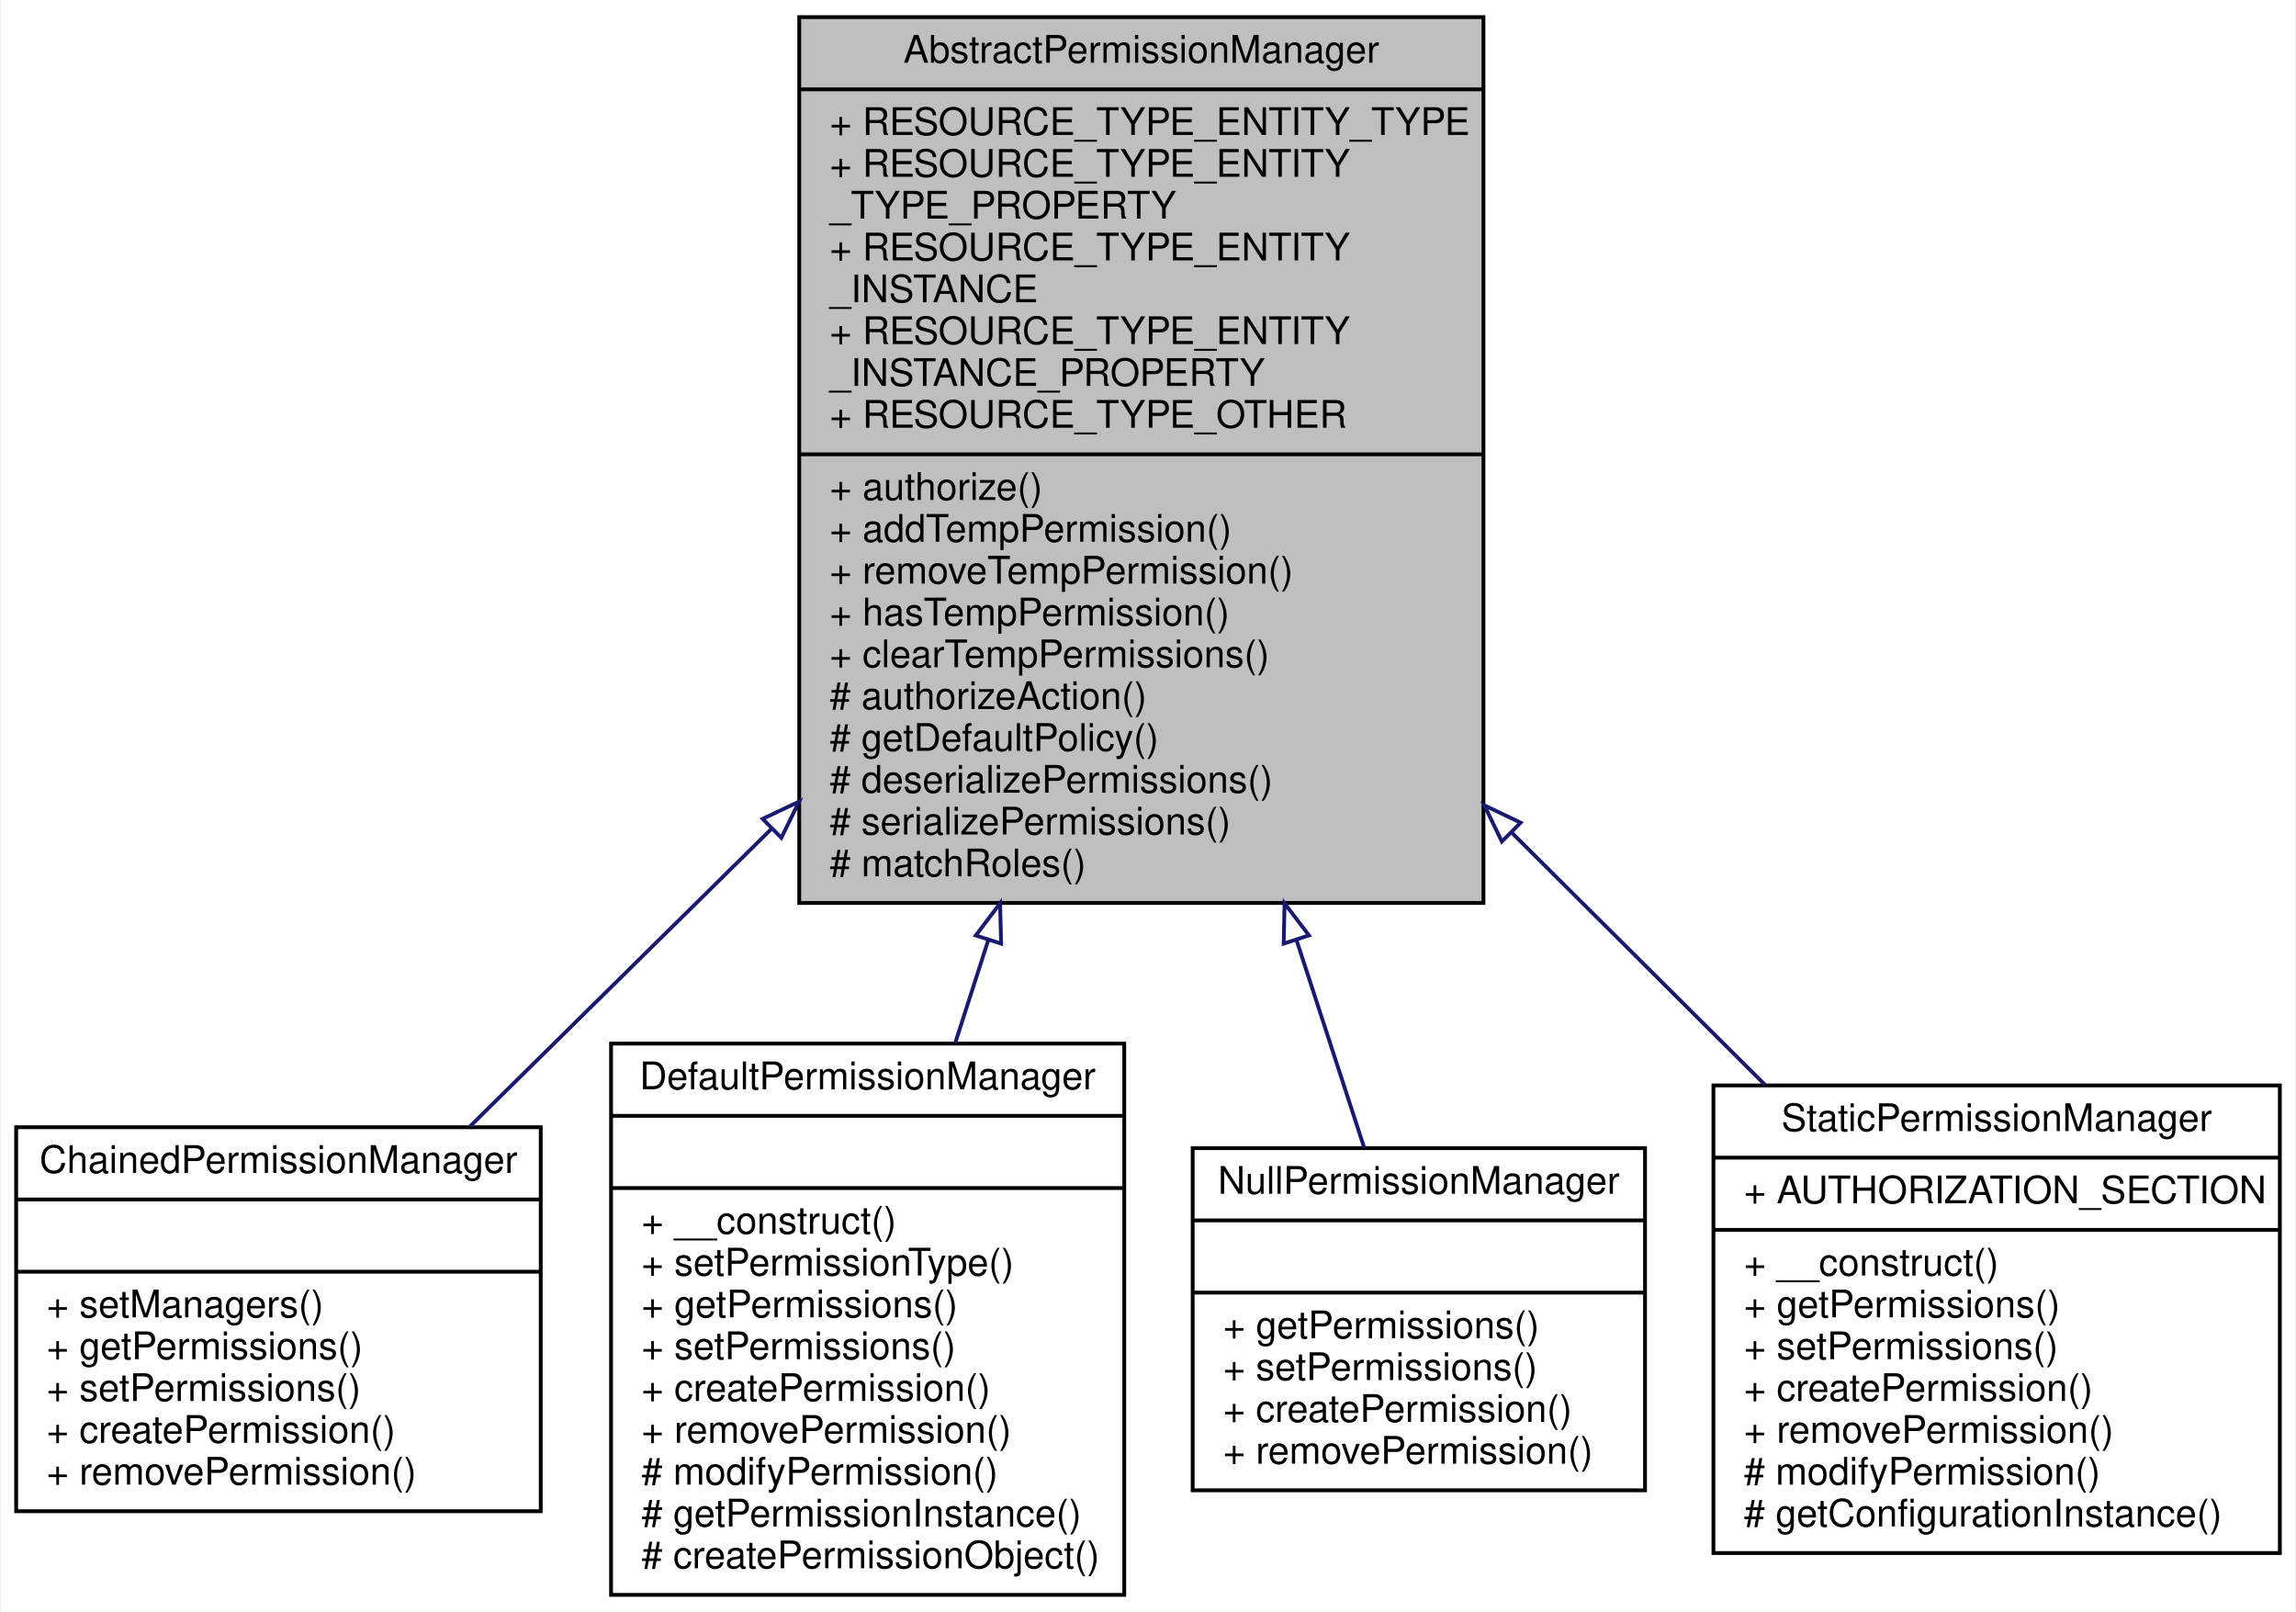
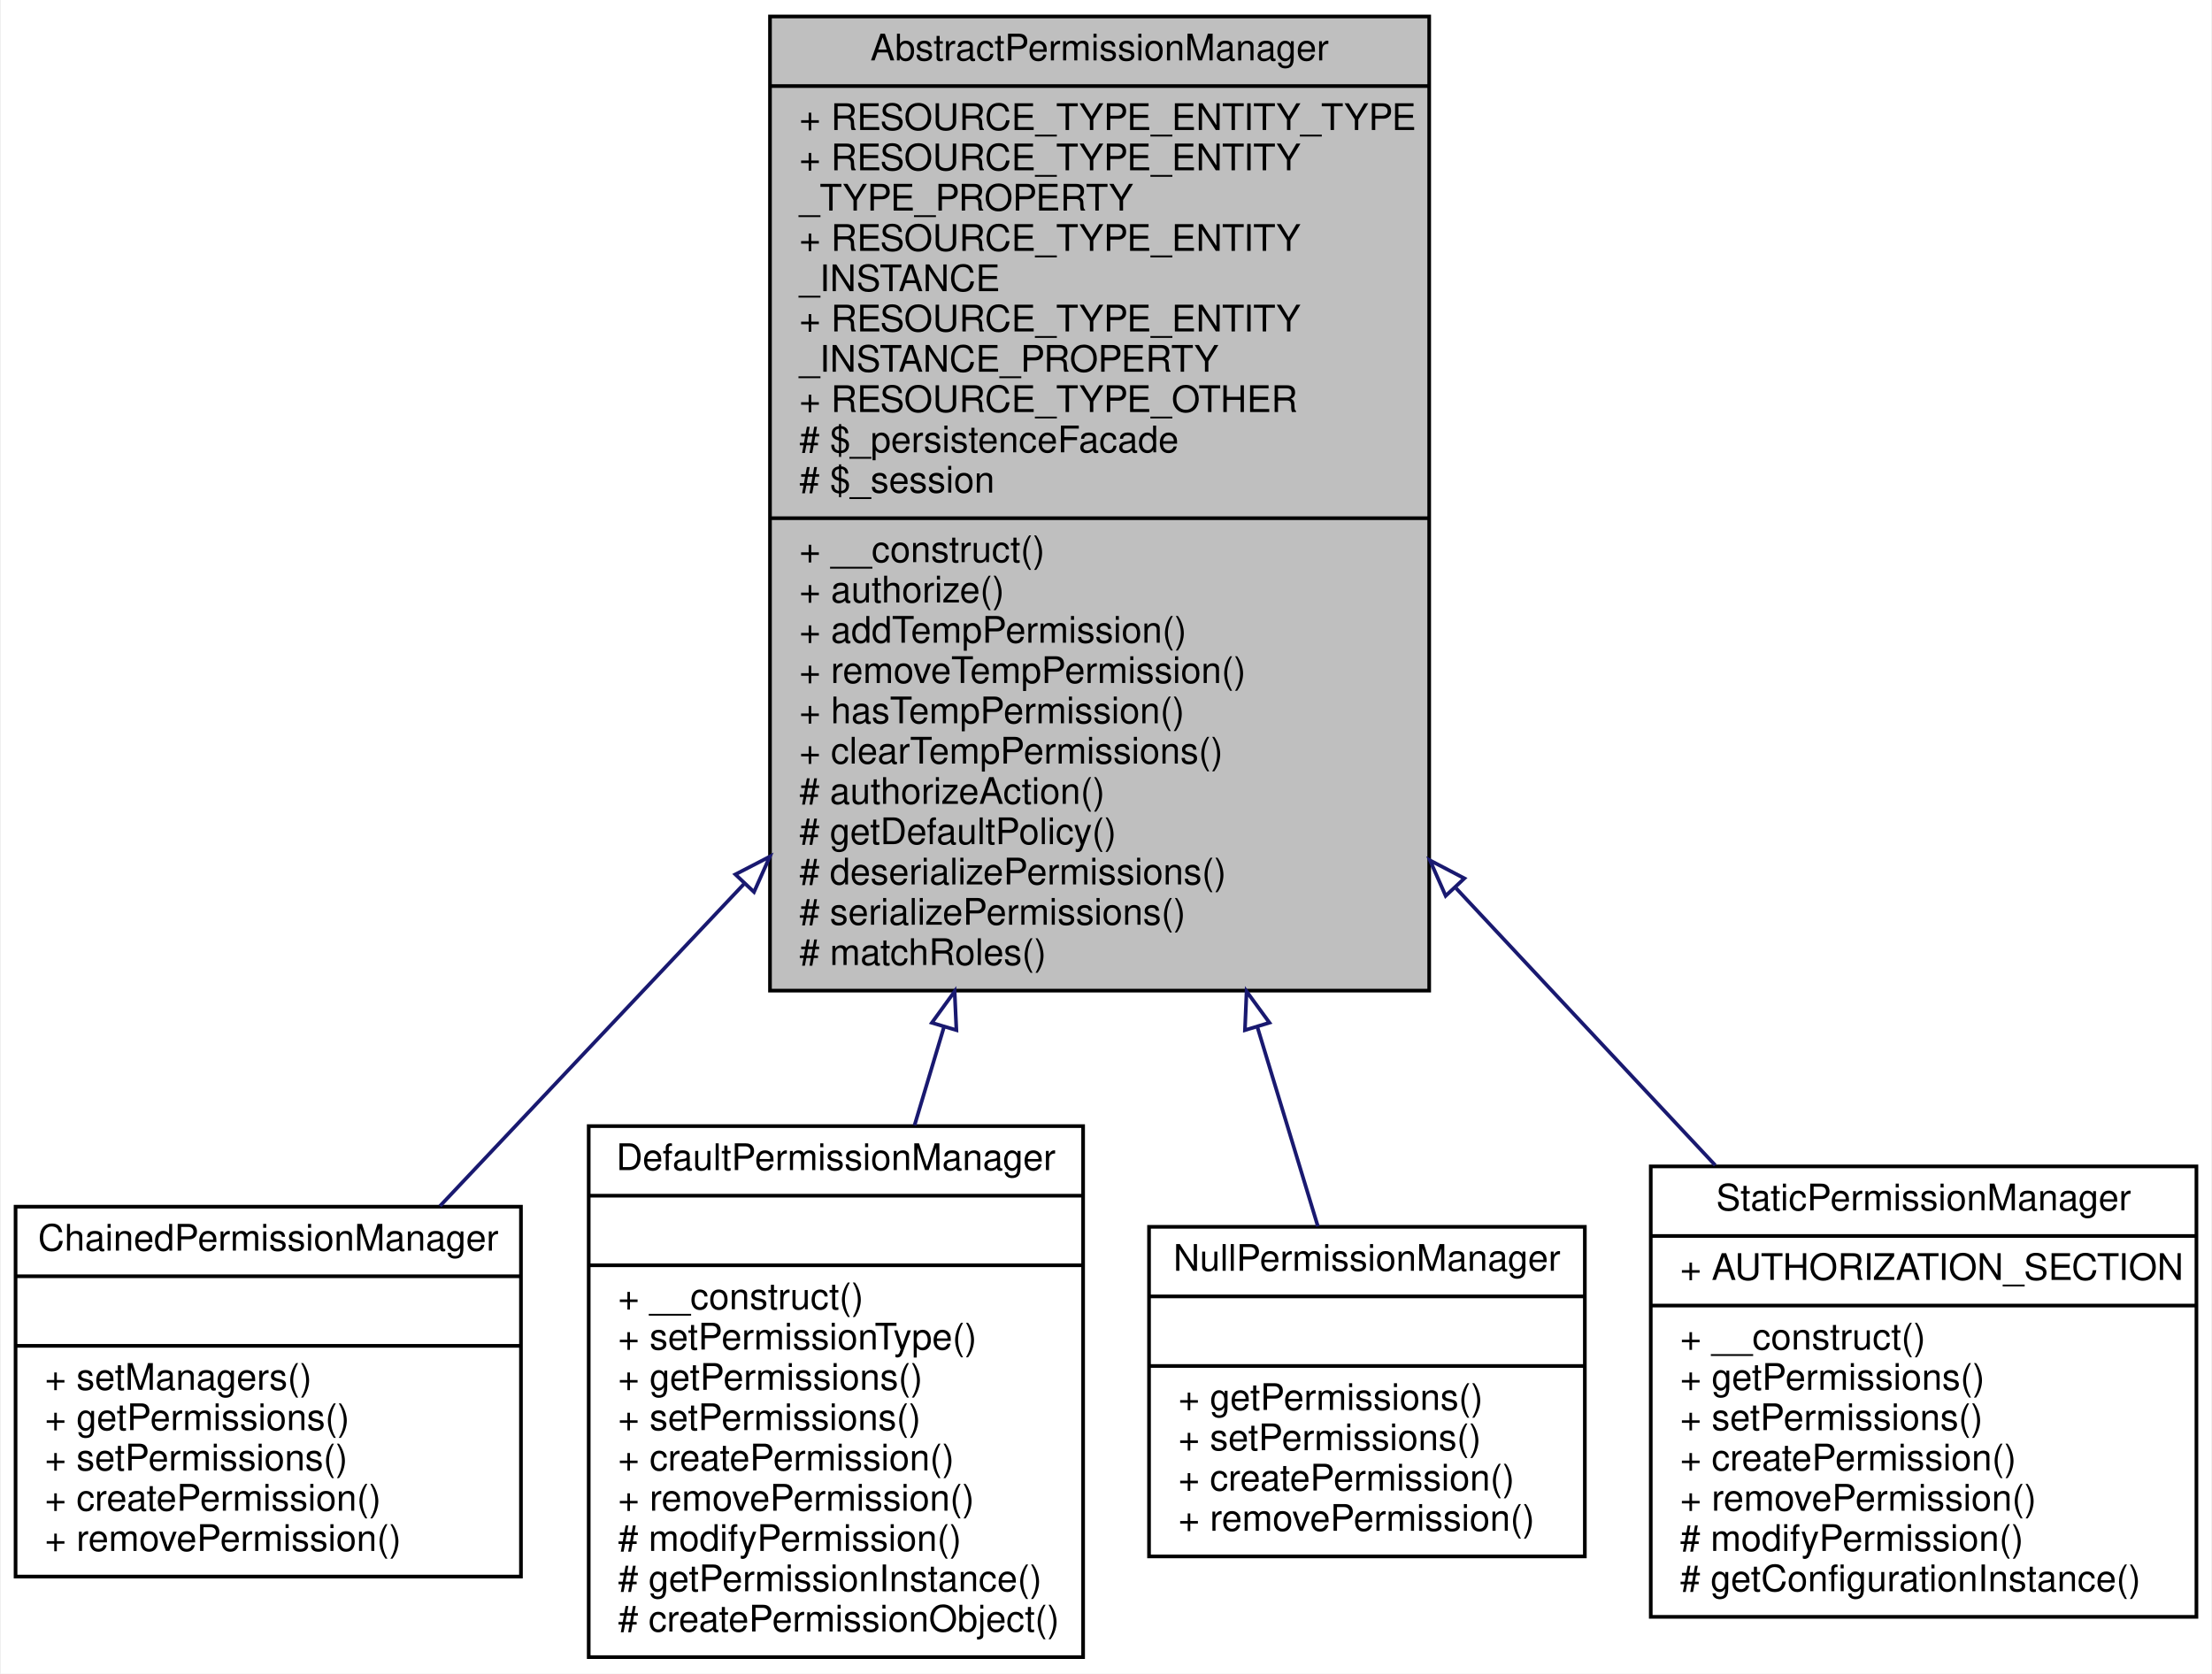
- <svg xmlns="http://www.w3.org/2000/svg" xmlns:xlink="http://www.w3.org/1999/xlink" width="604pt" height="424pt" viewBox="0.00 0.00 603.50 424.00">
-   <g id="graph0" class="graph" transform="scale(1 1) rotate(0) translate(4 420)">
-     <polygon fill="white" stroke="none" points="-4,4 -4,-420 599.5,-420 599.5,4 -4,4" />
+ <svg xmlns="http://www.w3.org/2000/svg" xmlns:xlink="http://www.w3.org/1999/xlink" width="604pt" height="457pt" viewBox="0.00 0.00 603.50 457.00">
+   <g id="graph0" class="graph" transform="scale(1 1) rotate(0) translate(4 453)">
+     <polygon fill="white" stroke="none" points="-4,4 -4,-453 599.5,-453 599.5,4 -4,4" />
    <g id="node1" class="node">
-       <polygon fill="#bfbfbf" stroke="black" points="206,-182.5 206,-415.5 386,-415.5 386,-182.5 206,-182.5" />
-       <text text-anchor="middle" x="296" y="-403.5" font-family="Helvetica,sans-Serif" font-size="10.00">AbstractPermissionManager</text>
-       <polyline fill="none" stroke="black" points="206,-396.5 386,-396.5 " />
-       <text text-anchor="start" x="214" y="-384.5" font-family="Helvetica,sans-Serif" font-size="10.00">+ RESOURCE_TYPE_ENTITY_TYPE</text>
-       <text text-anchor="start" x="214" y="-373.5" font-family="Helvetica,sans-Serif" font-size="10.00">+ RESOURCE_TYPE_ENTITY</text>
-       <text text-anchor="start" x="214" y="-362.5" font-family="Helvetica,sans-Serif" font-size="10.00">_TYPE_PROPERTY</text>
-       <text text-anchor="start" x="214" y="-351.5" font-family="Helvetica,sans-Serif" font-size="10.00">+ RESOURCE_TYPE_ENTITY</text>
-       <text text-anchor="start" x="214" y="-340.5" font-family="Helvetica,sans-Serif" font-size="10.00">_INSTANCE</text>
-       <text text-anchor="start" x="214" y="-329.5" font-family="Helvetica,sans-Serif" font-size="10.00">+ RESOURCE_TYPE_ENTITY</text>
-       <text text-anchor="start" x="214" y="-318.5" font-family="Helvetica,sans-Serif" font-size="10.00">_INSTANCE_PROPERTY</text>
-       <text text-anchor="start" x="214" y="-307.5" font-family="Helvetica,sans-Serif" font-size="10.00">+ RESOURCE_TYPE_OTHER</text>
-       <polyline fill="none" stroke="black" points="206,-300.5 386,-300.5 " />
+       <polygon fill="#bfbfbf" stroke="black" points="206,-182.5 206,-448.5 386,-448.5 386,-182.5 206,-182.5" />
+       <text text-anchor="middle" x="296" y="-436.5" font-family="Helvetica,sans-Serif" font-size="10.00">AbstractPermissionManager</text>
+       <polyline fill="none" stroke="black" points="206,-429.5 386,-429.5 " />
+       <text text-anchor="start" x="214" y="-417.5" font-family="Helvetica,sans-Serif" font-size="10.00">+ RESOURCE_TYPE_ENTITY_TYPE</text>
+       <text text-anchor="start" x="214" y="-406.5" font-family="Helvetica,sans-Serif" font-size="10.00">+ RESOURCE_TYPE_ENTITY</text>
+       <text text-anchor="start" x="214" y="-395.5" font-family="Helvetica,sans-Serif" font-size="10.00">_TYPE_PROPERTY</text>
+       <text text-anchor="start" x="214" y="-384.5" font-family="Helvetica,sans-Serif" font-size="10.00">+ RESOURCE_TYPE_ENTITY</text>
+       <text text-anchor="start" x="214" y="-373.5" font-family="Helvetica,sans-Serif" font-size="10.00">_INSTANCE</text>
+       <text text-anchor="start" x="214" y="-362.5" font-family="Helvetica,sans-Serif" font-size="10.00">+ RESOURCE_TYPE_ENTITY</text>
+       <text text-anchor="start" x="214" y="-351.5" font-family="Helvetica,sans-Serif" font-size="10.00">_INSTANCE_PROPERTY</text>
+       <text text-anchor="start" x="214" y="-340.5" font-family="Helvetica,sans-Serif" font-size="10.00">+ RESOURCE_TYPE_OTHER</text>
+       <text text-anchor="start" x="214" y="-329.5" font-family="Helvetica,sans-Serif" font-size="10.00"># $_persistenceFacade</text>
+       <text text-anchor="start" x="214" y="-318.5" font-family="Helvetica,sans-Serif" font-size="10.00"># $_session</text>
+       <polyline fill="none" stroke="black" points="206,-311.5 386,-311.5 " />
+       <text text-anchor="start" x="214" y="-299.5" font-family="Helvetica,sans-Serif" font-size="10.00">+ __construct()</text>
      <text text-anchor="start" x="214" y="-288.5" font-family="Helvetica,sans-Serif" font-size="10.00">+ authorize()</text>
      <text text-anchor="start" x="214" y="-277.5" font-family="Helvetica,sans-Serif" font-size="10.00">+ addTempPermission()</text>
      <text text-anchor="start" x="214" y="-266.5" font-family="Helvetica,sans-Serif" font-size="10.00">+ removeTempPermission()</text>
      <text text-anchor="start" x="214" y="-255.5" font-family="Helvetica,sans-Serif" font-size="10.00">+ hasTempPermission()</text>
      <text text-anchor="start" x="214" y="-244.5" font-family="Helvetica,sans-Serif" font-size="10.00">+ clearTempPermissions()</text>
      <text text-anchor="start" x="214" y="-233.5" font-family="Helvetica,sans-Serif" font-size="10.00"># authorizeAction()</text>
      <text text-anchor="start" x="214" y="-222.5" font-family="Helvetica,sans-Serif" font-size="10.00"># getDefaultPolicy()</text>
      <text text-anchor="start" x="214" y="-211.5" font-family="Helvetica,sans-Serif" font-size="10.00"># deserializePermissions()</text>
      <text text-anchor="start" x="214" y="-200.5" font-family="Helvetica,sans-Serif" font-size="10.00"># serializePermissions()</text>
      <text text-anchor="start" x="214" y="-189.5" font-family="Helvetica,sans-Serif" font-size="10.00"># matchRoles()</text>
    </g>
    <g id="node2" class="node">
      <g id="a_node2">
        <a xlink:href="classwcmf_1_1lib_1_1security_1_1impl_1_1_chained_permission_manager.html" target="_top" xlink:title="ChainedPermissionManager retrieves authorization rules included managers. ">
          <polygon fill="white" stroke="black" points="0,-22.5 0,-123.5 138,-123.5 138,-22.5 0,-22.5" />
          <text text-anchor="middle" x="69" y="-111.5" font-family="Helvetica,sans-Serif" font-size="10.00">ChainedPermissionManager</text>
          <polyline fill="none" stroke="black" points="0,-104.5 138,-104.5 " />
          <text text-anchor="middle" x="69" y="-92.5" font-family="Helvetica,sans-Serif" font-size="10.00"> </text>
          <polyline fill="none" stroke="black" points="0,-85.5 138,-85.5 " />
          <text text-anchor="start" x="8" y="-73.5" font-family="Helvetica,sans-Serif" font-size="10.00">+ setManagers()</text>
          <text text-anchor="start" x="8" y="-62.5" font-family="Helvetica,sans-Serif" font-size="10.00">+ getPermissions()</text>
          <text text-anchor="start" x="8" y="-51.5" font-family="Helvetica,sans-Serif" font-size="10.00">+ setPermissions()</text>
          <text text-anchor="start" x="8" y="-40.5" font-family="Helvetica,sans-Serif" font-size="10.00">+ createPermission()</text>
          <text text-anchor="start" x="8" y="-29.5" font-family="Helvetica,sans-Serif" font-size="10.00">+ removePermission()</text>
        </a>
      </g>
    </g>
    <g id="edge1" class="edge">
-       <path fill="none" stroke="midnightblue" d="M198.668,-201.954C171.344,-174.991 142.744,-146.769 119.378,-123.712" />
-       <polygon fill="none" stroke="midnightblue" points="196.381,-204.615 205.958,-209.148 201.298,-199.632 196.381,-204.615" />
+       <path fill="none" stroke="midnightblue" d="M199.059,-211.794C170.242,-181.263 139.97,-149.19 115.889,-123.677" />
+       <polygon fill="none" stroke="midnightblue" points="196.548,-214.233 205.958,-219.103 201.639,-209.428 196.548,-214.233" />
    </g>
    <g id="node3" class="node">
      <g id="a_node3">
        <a xlink:href="classwcmf_1_1lib_1_1security_1_1impl_1_1_default_permission_manager.html" target="_top" xlink:title="DefaultPermissionManager retrieves authorization rules the storage. ">
          <polygon fill="white" stroke="black" points="156.5,-0.5 156.5,-145.5 291.5,-145.5 291.5,-0.5 156.5,-0.5" />
          <text text-anchor="middle" x="224" y="-133.5" font-family="Helvetica,sans-Serif" font-size="10.00">DefaultPermissionManager</text>
          <polyline fill="none" stroke="black" points="156.5,-126.5 291.5,-126.5 " />
          <text text-anchor="middle" x="224" y="-114.5" font-family="Helvetica,sans-Serif" font-size="10.00"> </text>
          <polyline fill="none" stroke="black" points="156.5,-107.5 291.5,-107.5 " />
          <text text-anchor="start" x="164.5" y="-95.5" font-family="Helvetica,sans-Serif" font-size="10.00">+ __construct()</text>
          <text text-anchor="start" x="164.5" y="-84.5" font-family="Helvetica,sans-Serif" font-size="10.00">+ setPermissionType()</text>
          <text text-anchor="start" x="164.5" y="-73.5" font-family="Helvetica,sans-Serif" font-size="10.00">+ getPermissions()</text>
          <text text-anchor="start" x="164.5" y="-62.5" font-family="Helvetica,sans-Serif" font-size="10.00">+ setPermissions()</text>
          <text text-anchor="start" x="164.5" y="-51.5" font-family="Helvetica,sans-Serif" font-size="10.00">+ createPermission()</text>
          <text text-anchor="start" x="164.5" y="-40.5" font-family="Helvetica,sans-Serif" font-size="10.00">+ removePermission()</text>
          <text text-anchor="start" x="164.5" y="-29.5" font-family="Helvetica,sans-Serif" font-size="10.00"># modifyPermission()</text>
          <text text-anchor="start" x="164.5" y="-18.5" font-family="Helvetica,sans-Serif" font-size="10.00"># getPermissionInstance()</text>
          <text text-anchor="start" x="164.5" y="-7.5" font-family="Helvetica,sans-Serif" font-size="10.00"># createPermissionObject()</text>
        </a>
      </g>
    </g>
    <g id="edge2" class="edge">
-       <path fill="none" stroke="midnightblue" d="M255.736,-172.733C252.767,-163.498 249.838,-154.385 247.03,-145.649" />
-       <polygon fill="none" stroke="midnightblue" points="252.448,-173.942 258.84,-182.391 259.112,-171.8 252.448,-173.942" />
+       <path fill="none" stroke="midnightblue" d="M253.526,-172.626C250.765,-163.404 248.057,-154.358 245.469,-145.714" />
+       <polygon fill="none" stroke="midnightblue" points="250.198,-173.713 256.419,-182.29 256.904,-171.706 250.198,-173.713" />
    </g>
    <g id="node4" class="node">
      <g id="a_node4">
        <a xlink:href="classwcmf_1_1lib_1_1security_1_1impl_1_1_null_permission_manager.html" target="_top" xlink:title="NullPermissionManager acts like an absent PermissionManager. ">
          <polygon fill="white" stroke="black" points="309.5,-28 309.5,-118 428.5,-118 428.5,-28 309.5,-28" />
          <text text-anchor="middle" x="369" y="-106" font-family="Helvetica,sans-Serif" font-size="10.00">NullPermissionManager</text>
          <polyline fill="none" stroke="black" points="309.5,-99 428.5,-99 " />
          <text text-anchor="middle" x="369" y="-87" font-family="Helvetica,sans-Serif" font-size="10.00"> </text>
          <polyline fill="none" stroke="black" points="309.5,-80 428.5,-80 " />
          <text text-anchor="start" x="317.5" y="-68" font-family="Helvetica,sans-Serif" font-size="10.00">+ getPermissions()</text>
          <text text-anchor="start" x="317.5" y="-57" font-family="Helvetica,sans-Serif" font-size="10.00">+ setPermissions()</text>
          <text text-anchor="start" x="317.5" y="-46" font-family="Helvetica,sans-Serif" font-size="10.00">+ createPermission()</text>
          <text text-anchor="start" x="317.5" y="-35" font-family="Helvetica,sans-Serif" font-size="10.00">+ removePermission()</text>
        </a>
      </g>
    </g>
    <g id="edge3" class="edge">
-       <path fill="none" stroke="midnightblue" d="M336.816,-172.756C343.191,-153.196 349.387,-134.183 354.613,-118.148" />
-       <polygon fill="none" stroke="midnightblue" points="333.447,-171.799 333.676,-182.391 340.102,-173.968 333.447,-171.799" />
+       <path fill="none" stroke="midnightblue" d="M339.08,-172.573C345.054,-152.89 350.785,-134.009 355.604,-118.133" />
+       <polygon fill="none" stroke="midnightblue" points="335.686,-171.704 336.13,-182.29 342.384,-173.737 335.686,-171.704" />
    </g>
    <g id="node5" class="node">
      <g id="a_node5">
        <a xlink:href="classwcmf_1_1lib_1_1security_1_1impl_1_1_static_permission_manager.html" target="_top" xlink:title="StaticPermissionManager retrieves authorization rules from the application configuration. ">
          <polygon fill="white" stroke="black" points="446.5,-11.5 446.5,-134.5 595.5,-134.5 595.5,-11.5 446.5,-11.5" />
          <text text-anchor="middle" x="521" y="-122.5" font-family="Helvetica,sans-Serif" font-size="10.00">StaticPermissionManager</text>
          <polyline fill="none" stroke="black" points="446.5,-115.5 595.5,-115.5 " />
          <text text-anchor="start" x="454.5" y="-103.5" font-family="Helvetica,sans-Serif" font-size="10.00">+ AUTHORIZATION_SECTION</text>
          <polyline fill="none" stroke="black" points="446.5,-96.5 595.5,-96.5 " />
          <text text-anchor="start" x="454.5" y="-84.5" font-family="Helvetica,sans-Serif" font-size="10.00">+ __construct()</text>
          <text text-anchor="start" x="454.5" y="-73.5" font-family="Helvetica,sans-Serif" font-size="10.00">+ getPermissions()</text>
          <text text-anchor="start" x="454.5" y="-62.5" font-family="Helvetica,sans-Serif" font-size="10.00">+ setPermissions()</text>
          <text text-anchor="start" x="454.5" y="-51.5" font-family="Helvetica,sans-Serif" font-size="10.00">+ createPermission()</text>
          <text text-anchor="start" x="454.5" y="-40.5" font-family="Helvetica,sans-Serif" font-size="10.00">+ removePermission()</text>
          <text text-anchor="start" x="454.5" y="-29.5" font-family="Helvetica,sans-Serif" font-size="10.00"># modifyPermission()</text>
          <text text-anchor="start" x="454.5" y="-18.5" font-family="Helvetica,sans-Serif" font-size="10.00"># getConfigurationInstance()</text>
        </a>
      </g>
    </g>
    <g id="edge4" class="edge">
-       <path fill="none" stroke="midnightblue" d="M393.529,-200.904C416.146,-178.388 439.584,-155.054 460.1,-134.629" />
-       <polygon fill="none" stroke="midnightblue" points="390.837,-198.646 386.22,-208.181 395.776,-203.606 390.837,-198.646" />
+       <path fill="none" stroke="midnightblue" d="M393.341,-210.453C417.497,-184.633 442.603,-157.798 464.094,-134.827" />
+       <polygon fill="none" stroke="midnightblue" points="390.496,-208.372 386.22,-218.065 395.607,-213.154 390.496,-208.372" />
    </g>
  </g>
</svg>
